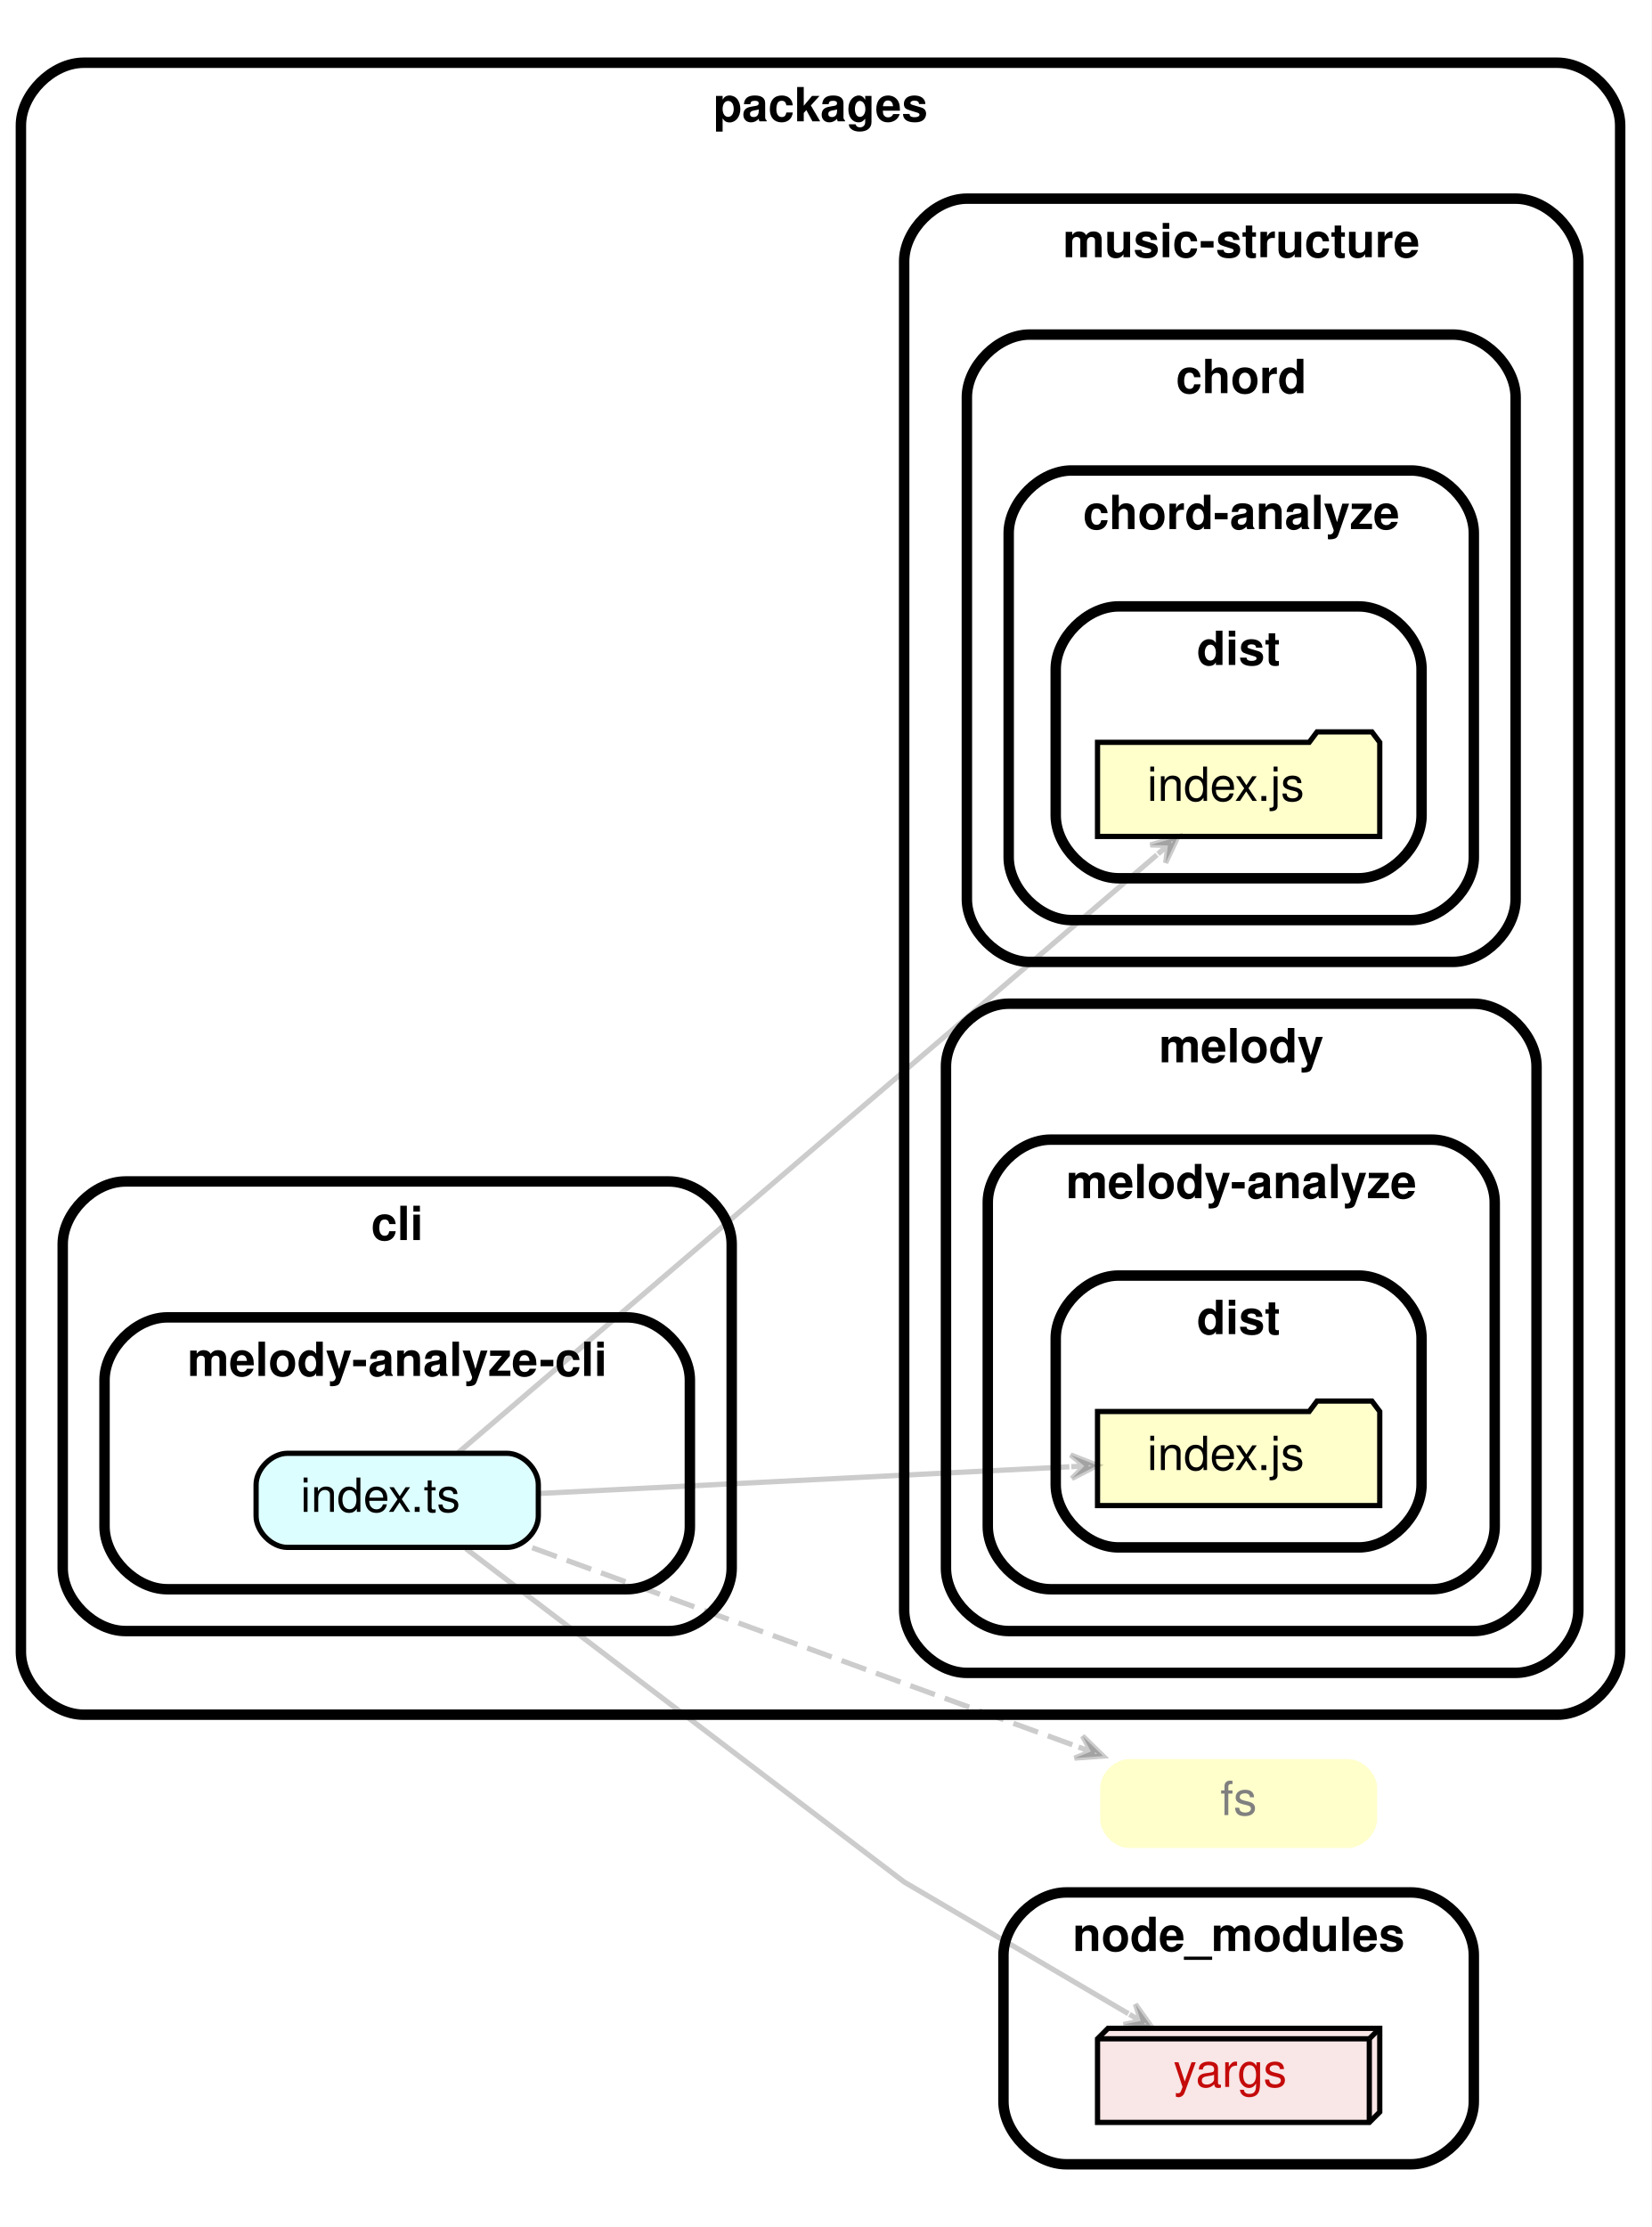
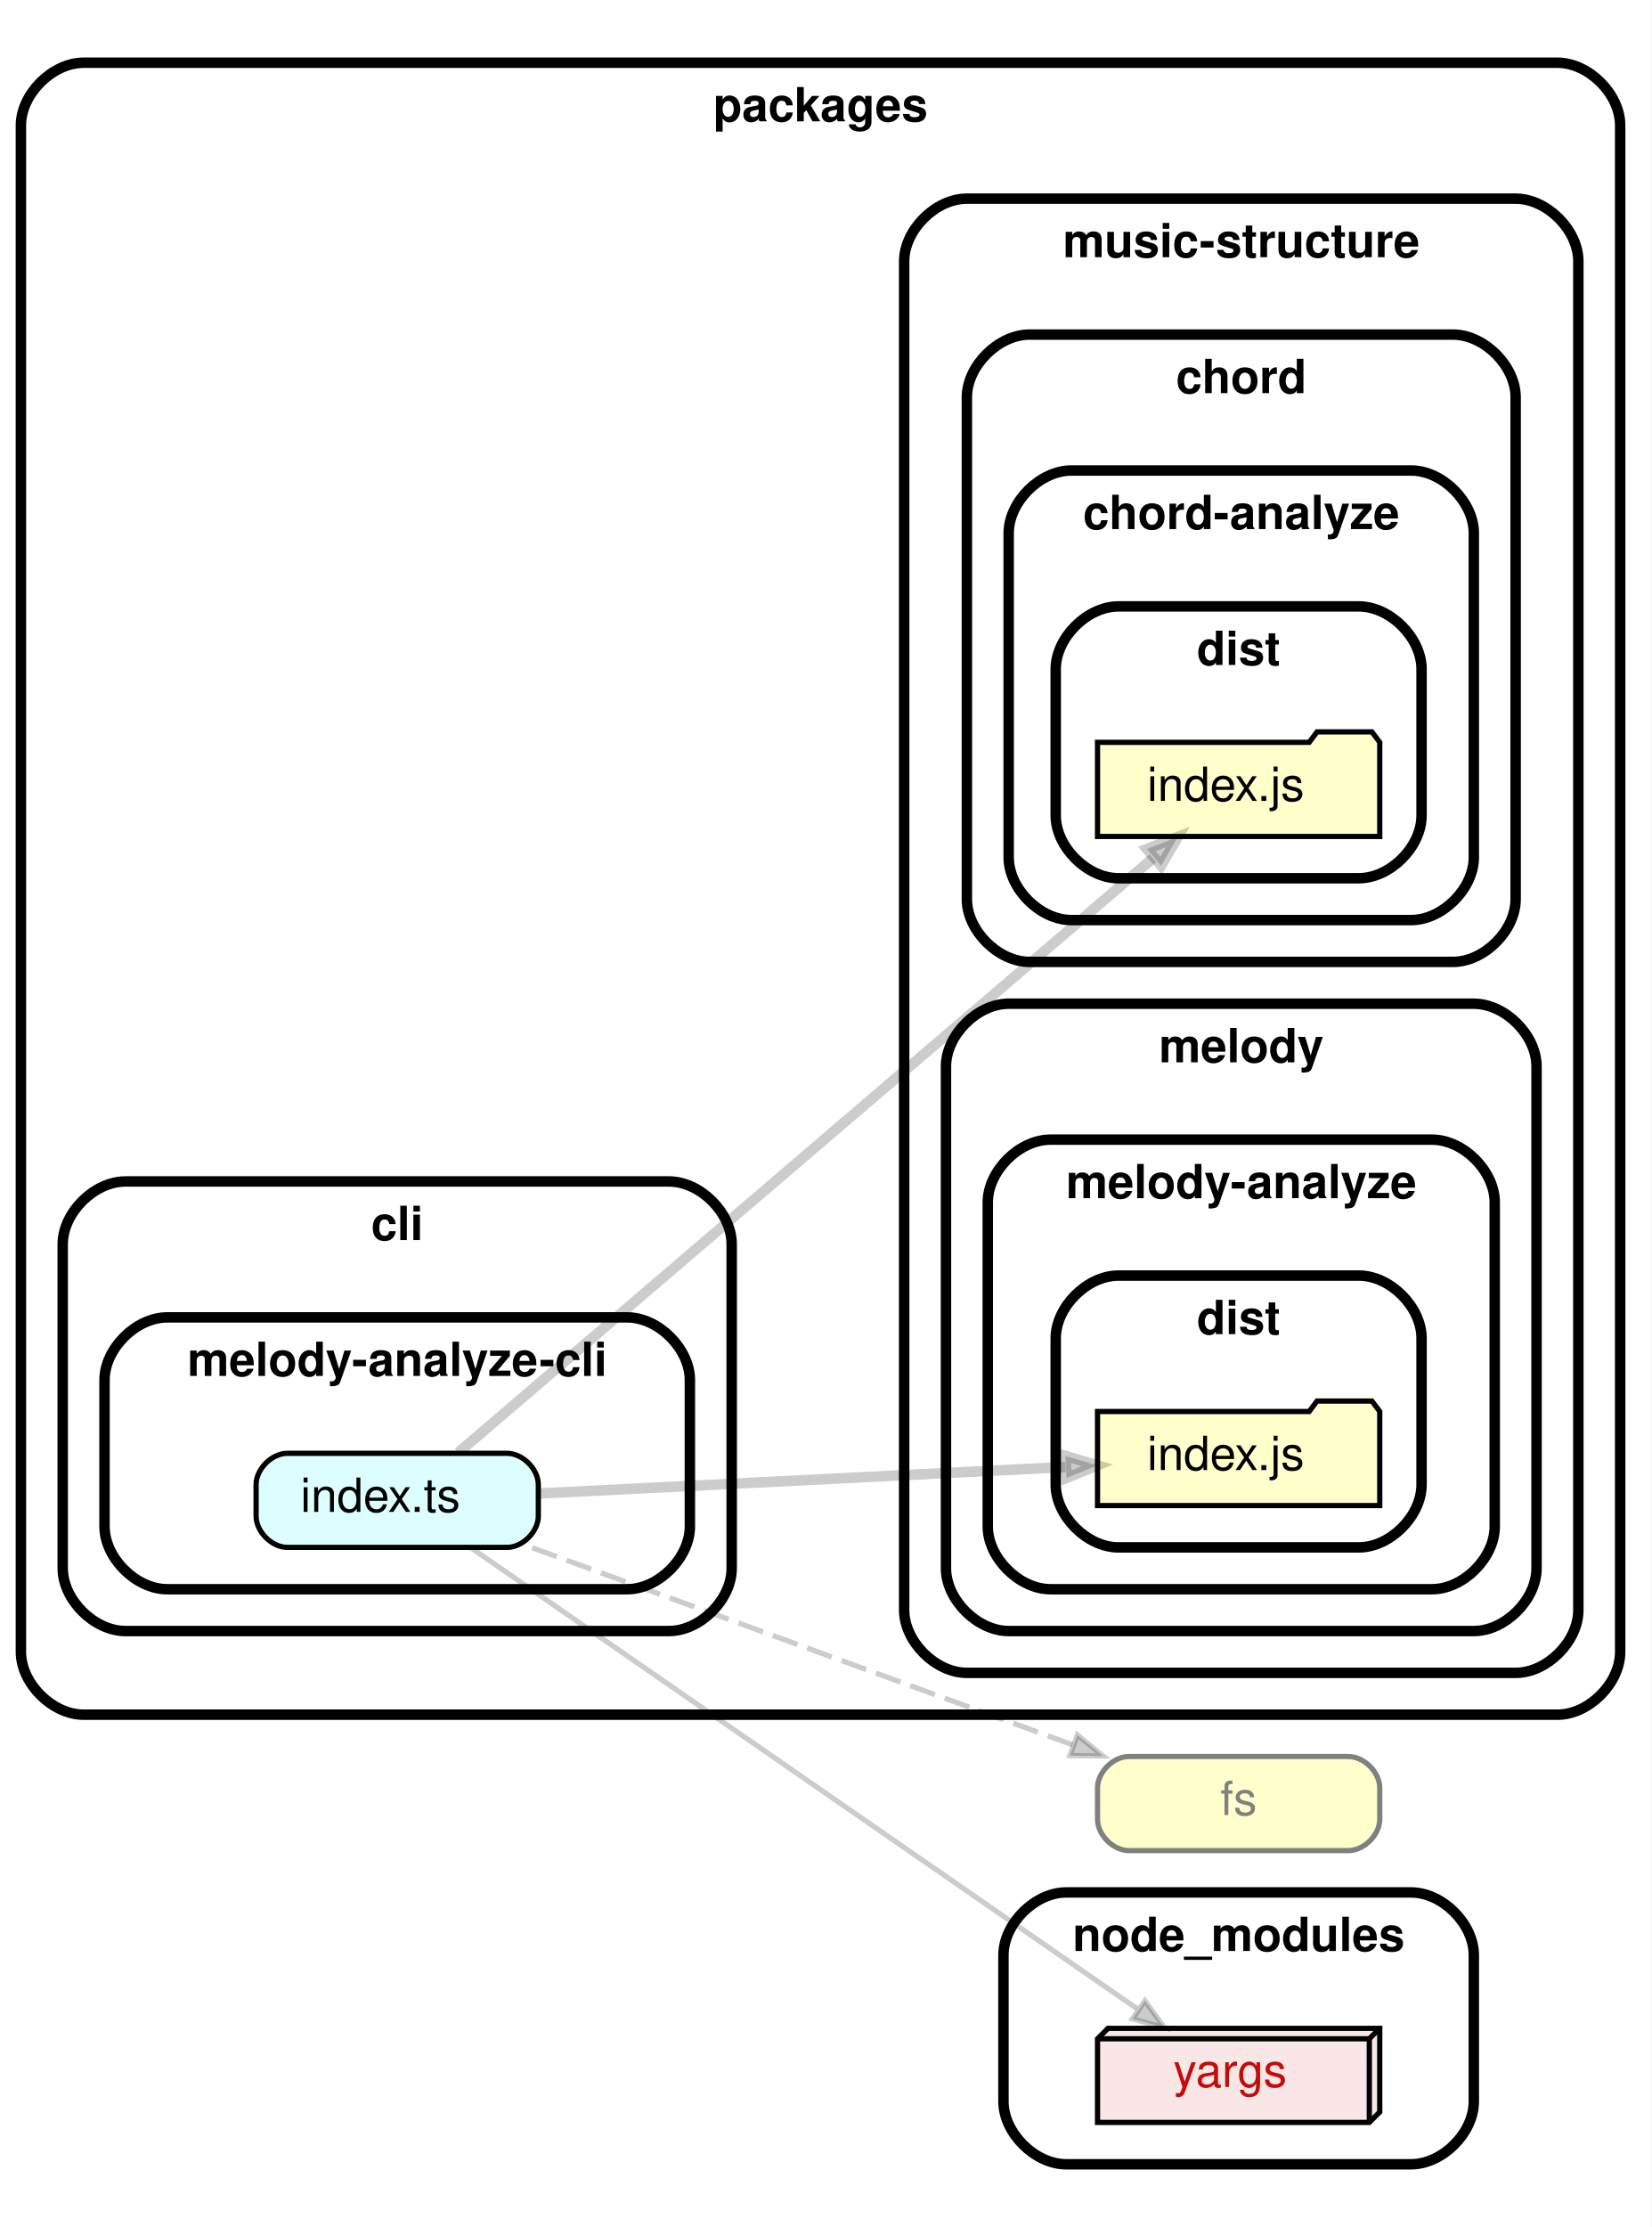
<svg xmlns="http://www.w3.org/2000/svg" xmlns:xlink="http://www.w3.org/1999/xlink" width="316pt" height="426pt" viewBox="0.00 0.00 316.00 426.00">
  <g id="graph0" class="graph" transform="scale(1 1) rotate(0) translate(4 422)">
    <polygon fill="white" stroke="transparent" points="-4,4 -4,-422 312,-422 312,4 -4,4" />
    <g id="clust1" class="cluster">
      <path fill="#ffffff" stroke="black" stroke-width="2" d="M200,-8C200,-8 266,-8 266,-8 272,-8 278,-14 278,-20 278,-20 278,-48 278,-48 278,-54 272,-60 266,-60 266,-60 200,-60 200,-60 194,-60 188,-54 188,-48 188,-48 188,-20 188,-20 188,-14 194,-8 200,-8" />
      <text text-anchor="middle" x="233" y="-48.8" font-family="Helvetica,sans-Serif" font-weight="bold" font-size="9.00">node_modules</text>
    </g>
    <g id="clust2" class="cluster">
      <path fill="#ffffff" stroke="black" stroke-width="2" d="M12,-94C12,-94 294,-94 294,-94 300,-94 306,-100 306,-106 306,-106 306,-398 306,-398 306,-404 300,-410 294,-410 294,-410 12,-410 12,-410 6,-410 0,-404 0,-398 0,-398 0,-106 0,-106 0,-100 6,-94 12,-94" />
      <text text-anchor="middle" x="153" y="-398.8" font-family="Helvetica,sans-Serif" font-weight="bold" font-size="9.00">packages</text>
    </g>
    <g id="clust3" class="cluster">
      <path fill="#ffffff" stroke="black" stroke-width="2" d="M20,-110C20,-110 124,-110 124,-110 130,-110 136,-116 136,-122 136,-122 136,-184 136,-184 136,-190 130,-196 124,-196 124,-196 20,-196 20,-196 14,-196 8,-190 8,-184 8,-184 8,-122 8,-122 8,-116 14,-110 20,-110" />
      <text text-anchor="middle" x="72" y="-184.8" font-family="Helvetica,sans-Serif" font-weight="bold" font-size="9.00">cli</text>
    </g>
    <g id="clust4" class="cluster">
      <path fill="#ffffff" stroke="black" stroke-width="2" d="M28,-118C28,-118 116,-118 116,-118 122,-118 128,-124 128,-130 128,-130 128,-158 128,-158 128,-164 122,-170 116,-170 116,-170 28,-170 28,-170 22,-170 16,-164 16,-158 16,-158 16,-130 16,-130 16,-124 22,-118 28,-118" />
      <text text-anchor="middle" x="72" y="-158.8" font-family="Helvetica,sans-Serif" font-weight="bold" font-size="9.00">melody-analyze-cli</text>
    </g>
    <g id="clust5" class="cluster">
      <path fill="#ffffff" stroke="black" stroke-width="2" d="M181,-102C181,-102 286,-102 286,-102 292,-102 298,-108 298,-114 298,-114 298,-372 298,-372 298,-378 292,-384 286,-384 286,-384 181,-384 181,-384 175,-384 169,-378 169,-372 169,-372 169,-114 169,-114 169,-108 175,-102 181,-102" />
      <text text-anchor="middle" x="233.5" y="-372.8" font-family="Helvetica,sans-Serif" font-weight="bold" font-size="9.00">music-structure</text>
    </g>
    <g id="clust6" class="cluster">
      <path fill="#ffffff" stroke="black" stroke-width="2" d="M193,-238C193,-238 274,-238 274,-238 280,-238 286,-244 286,-250 286,-250 286,-346 286,-346 286,-352 280,-358 274,-358 274,-358 193,-358 193,-358 187,-358 181,-352 181,-346 181,-346 181,-250 181,-250 181,-244 187,-238 193,-238" />
      <text text-anchor="middle" x="233.5" y="-346.8" font-family="Helvetica,sans-Serif" font-weight="bold" font-size="9.00">chord</text>
    </g>
    <g id="clust7" class="cluster">
      <path fill="#ffffff" stroke="black" stroke-width="2" d="M201,-246C201,-246 266,-246 266,-246 272,-246 278,-252 278,-258 278,-258 278,-320 278,-320 278,-326 272,-332 266,-332 266,-332 201,-332 201,-332 195,-332 189,-326 189,-320 189,-320 189,-258 189,-258 189,-252 195,-246 201,-246" />
      <text text-anchor="middle" x="233.5" y="-320.8" font-family="Helvetica,sans-Serif" font-weight="bold" font-size="9.00">chord-analyze</text>
    </g>
    <g id="clust8" class="cluster">
      <path fill="#ffffff" stroke="black" stroke-width="2" d="M210,-254C210,-254 256,-254 256,-254 262,-254 268,-260 268,-266 268,-266 268,-294 268,-294 268,-300 262,-306 256,-306 256,-306 210,-306 210,-306 204,-306 198,-300 198,-294 198,-294 198,-266 198,-266 198,-260 204,-254 210,-254" />
      <text text-anchor="middle" x="233" y="-294.8" font-family="Helvetica,sans-Serif" font-weight="bold" font-size="9.00">dist</text>
    </g>
    <g id="clust9" class="cluster">
      <path fill="#ffffff" stroke="black" stroke-width="2" d="M189,-110C189,-110 278,-110 278,-110 284,-110 290,-116 290,-122 290,-122 290,-218 290,-218 290,-224 284,-230 278,-230 278,-230 189,-230 189,-230 183,-230 177,-224 177,-218 177,-218 177,-122 177,-122 177,-116 183,-110 189,-110" />
      <text text-anchor="middle" x="233.5" y="-218.8" font-family="Helvetica,sans-Serif" font-weight="bold" font-size="9.00">melody</text>
    </g>
    <g id="clust10" class="cluster">
      <path fill="#ffffff" stroke="black" stroke-width="2" d="M197,-118C197,-118 270,-118 270,-118 276,-118 282,-124 282,-130 282,-130 282,-192 282,-192 282,-198 276,-204 270,-204 270,-204 197,-204 197,-204 191,-204 185,-198 185,-192 185,-192 185,-130 185,-130 185,-124 191,-118 197,-118" />
      <text text-anchor="middle" x="233.5" y="-192.8" font-family="Helvetica,sans-Serif" font-weight="bold" font-size="9.00">melody-analyze</text>
    </g>
    <g id="clust11" class="cluster">
      <path fill="#ffffff" stroke="black" stroke-width="2" d="M210,-126C210,-126 256,-126 256,-126 262,-126 268,-132 268,-138 268,-138 268,-166 268,-166 268,-172 262,-178 256,-178 256,-178 210,-178 210,-178 204,-178 198,-172 198,-166 198,-166 198,-138 198,-138 198,-132 204,-126 210,-126" />
      <text text-anchor="middle" x="233" y="-166.8" font-family="Helvetica,sans-Serif" font-weight="bold" font-size="9.00">dist</text>
    </g>
    <g id="node1" class="node">
      <g id="a_node1">
        <a xlink:href="https://nodejs.org/api/fs.html" xlink:title="fs">
-           <path fill="#ffffcc" stroke="white" d="M254,-86C254,-86 212,-86 212,-86 209,-86 206,-83 206,-80 206,-80 206,-74 206,-74 206,-71 209,-68 212,-68 212,-68 254,-68 254,-68 257,-68 260,-71 260,-74 260,-74 260,-80 260,-80 260,-83 257,-86 254,-86" />
+           <path fill="#ffffcc" stroke="grey" d="M254,-86C254,-86 212,-86 212,-86 209,-86 206,-83 206,-80 206,-80 206,-74 206,-74 206,-71 209,-68 212,-68 212,-68 254,-68 254,-68 257,-68 260,-71 260,-74 260,-74 260,-80 260,-80 260,-83 257,-86 254,-86" />
          <text text-anchor="middle" x="233" y="-74.8" font-family="Helvetica,sans-Serif" font-size="9.00" fill="grey">fs</text>
        </a>
      </g>
    </g>
    <g id="node2" class="node">
      <g id="a_node2">
        <a xlink:href="https://www.npmjs.com/package/yargs" xlink:title="yargs">
          <polygon fill="#c40b0a" fill-opacity="0.102" stroke="black" points="260,-34 208,-34 206,-32 206,-16 258,-16 260,-18 260,-34" />
          <polyline fill="none" stroke="black" points="258,-32 206,-32 " />
          <polyline fill="none" stroke="black" points="258,-32 258,-16 " />
          <polyline fill="none" stroke="black" points="258,-32 260,-34 " />
          <text text-anchor="start" x="220.5" y="-22.8" font-family="Helvetica,sans-Serif" font-size="9.00" fill="#c40b0a">yargs</text>
        </a>
      </g>
    </g>
    <g id="node3" class="node">
      <g id="a_node3">
        <a xlink:href="packages/cli/melody-analyze-cli/index.ts" xlink:title="index.ts">
          <path fill="#ddfeff" stroke="black" d="M93,-144C93,-144 51,-144 51,-144 48,-144 45,-141 45,-138 45,-138 45,-132 45,-132 45,-129 48,-126 51,-126 51,-126 93,-126 93,-126 96,-126 99,-129 99,-132 99,-132 99,-138 99,-138 99,-141 96,-144 93,-144" />
          <text text-anchor="start" x="53.5" y="-132.8" font-family="Helvetica,sans-Serif" font-size="9.00">index.ts</text>
        </a>
      </g>
    </g>
    <g id="edge3" class="edge">
-       <path fill="none" stroke="#000000" stroke-dasharray="5,2" stroke-opacity="0.2" d="M97.84,-125.94C126,-115.67 171.88,-98.93 202.01,-87.94" />
-       <polygon fill="#000000" fill-opacity="0.2" stroke="#000000" stroke-opacity="0.2" points="207.07,-86.09 203.14,-89.92 204.72,-86.95 202.37,-87.81 202.37,-87.81 202.37,-87.81 204.72,-86.95 201.6,-85.69 207.07,-86.09 207.07,-86.09" />
+       <path fill="none" stroke="#000000" stroke-dasharray="5,2" stroke-opacity="0.2" d="M97.84,-125.94C125.77,-115.75 171.12,-99.21 201.25,-88.22" />
+       <polygon fill="#000000" fill-opacity="0.2" stroke="#000000" stroke-opacity="0.2" points="202.15,-90.12 207.07,-86.09 200.71,-86.18 202.15,-90.12" />
    </g>
    <g id="edge4" class="edge">
-       <path fill="none" stroke="#000000" stroke-opacity="0.2" d="M85.16,-125.75C110.99,-106.11 169,-62 169,-62 169,-62 193.45,-47.64 211.89,-36.81" />
-       <polygon fill="#000000" fill-opacity="0.2" stroke="#000000" stroke-opacity="0.2" points="216.43,-34.15 213.25,-38.62 214.27,-35.41 212.12,-36.68 212.12,-36.68 212.12,-36.68 214.27,-35.41 210.98,-34.74 216.43,-34.15 216.43,-34.15" />
+       <path fill="none" stroke="#000000" stroke-opacity="0.2" d="M86.01,-126C114.2,-106.5 180.97,-60.31 213.52,-37.79" />
+       <polygon fill="#000000" fill-opacity="0.2" stroke="#000000" stroke-opacity="0.2" points="215.07,-39.27 218.81,-34.13 212.68,-35.81 215.07,-39.27" />
    </g>
    <g id="node4" class="node">
      <g id="a_node4">
        <a xlink:href="packages/music-structure/chord/chord-analyze/dist/index.js" xlink:title="index.js">
          <polygon fill="#ffffcc" stroke="black" points="260,-280 258.5,-282 248,-282 246.5,-280 206,-280 206,-262 260,-262 260,-280" />
          <text text-anchor="start" x="215.5" y="-268.8" font-family="Helvetica,sans-Serif" font-size="9.00">index.js</text>
        </a>
      </g>
    </g>
    <g id="edge1" class="edge">
-       <path fill="none" stroke="#000000" stroke-opacity="0.2" d="M83.68,-144.13C111.4,-167.85 185.69,-231.39 217.37,-258.48" />
-       <polygon fill="#000000" fill-opacity="0.2" stroke="#000000" stroke-opacity="0.2" points="221.37,-261.91 216.1,-260.37 219.47,-260.28 217.57,-258.66 217.57,-258.66 217.57,-258.66 219.47,-260.28 219.03,-256.95 221.37,-261.91 221.37,-261.91" />
+       <path fill="none" stroke="#000000" stroke-width="2" stroke-opacity="0.2" d="M83.68,-144.13C111.17,-167.65 184.48,-230.36 216.58,-257.81" />
+       <polygon fill="#000000" fill-opacity="0.2" stroke="#000000" stroke-width="2" stroke-opacity="0.2" points="215.44,-259.6 221.37,-261.91 218.17,-256.41 215.44,-259.6" />
    </g>
    <g id="node5" class="node">
      <g id="a_node5">
        <a xlink:href="packages/music-structure/melody/melody-analyze/dist/index.js" xlink:title="index.js">
          <polygon fill="#ffffcc" stroke="black" points="260,-152 258.5,-154 248,-154 246.5,-152 206,-152 206,-134 260,-134 260,-152" />
          <text text-anchor="start" x="215.5" y="-140.8" font-family="Helvetica,sans-Serif" font-size="9.00">index.js</text>
        </a>
      </g>
    </g>
    <g id="edge2" class="edge">
-       <path fill="none" stroke="#000000" stroke-opacity="0.2" d="M99.26,-136.32C127.07,-137.72 170.99,-139.93 200.61,-141.42" />
-       <polygon fill="#000000" fill-opacity="0.2" stroke="#000000" stroke-opacity="0.2" points="205.97,-141.69 200.86,-143.69 203.47,-141.56 200.98,-141.44 200.98,-141.44 200.98,-141.44 203.47,-141.56 201.09,-139.19 205.97,-141.69 205.97,-141.69" />
+       <path fill="none" stroke="#000000" stroke-width="2" stroke-opacity="0.2" d="M99.26,-136.32C126.84,-137.71 170.26,-139.89 199.87,-141.38" />
+       <polygon fill="#000000" fill-opacity="0.2" stroke="#000000" stroke-width="2" stroke-opacity="0.2" points="199.87,-143.49 205.97,-141.69 200.08,-139.29 199.87,-143.49" />
    </g>
  </g>
</svg>
